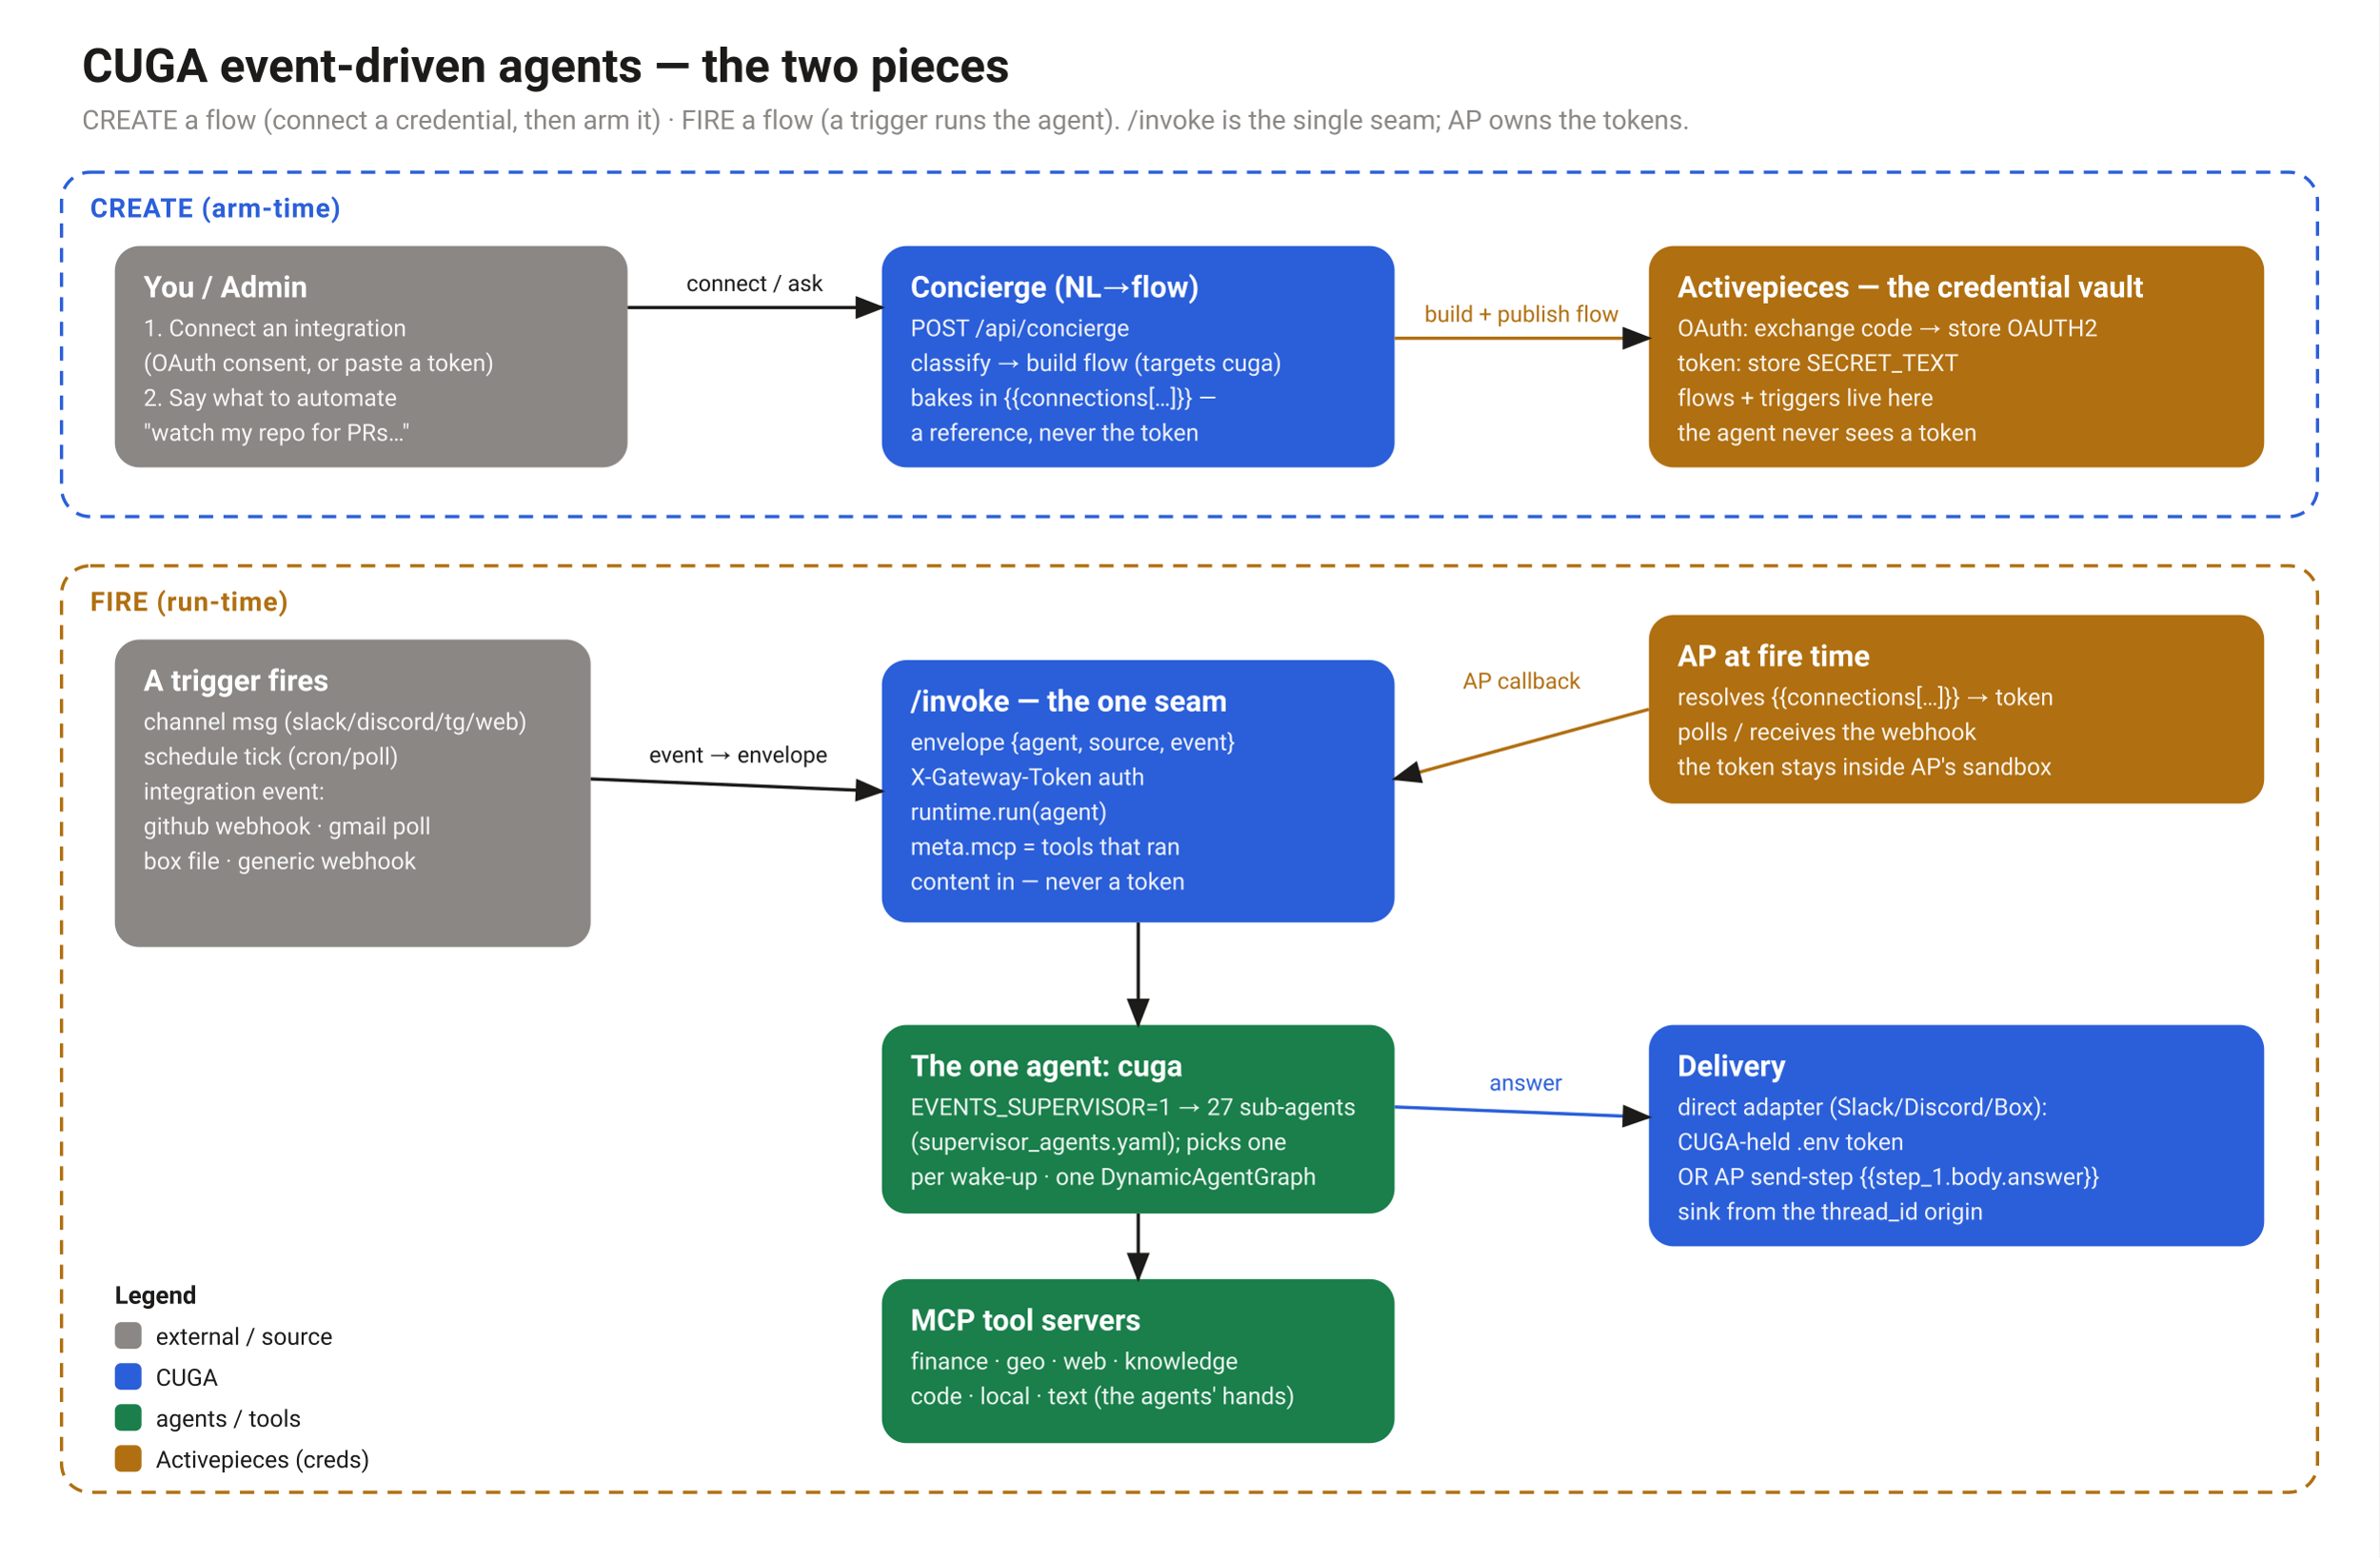
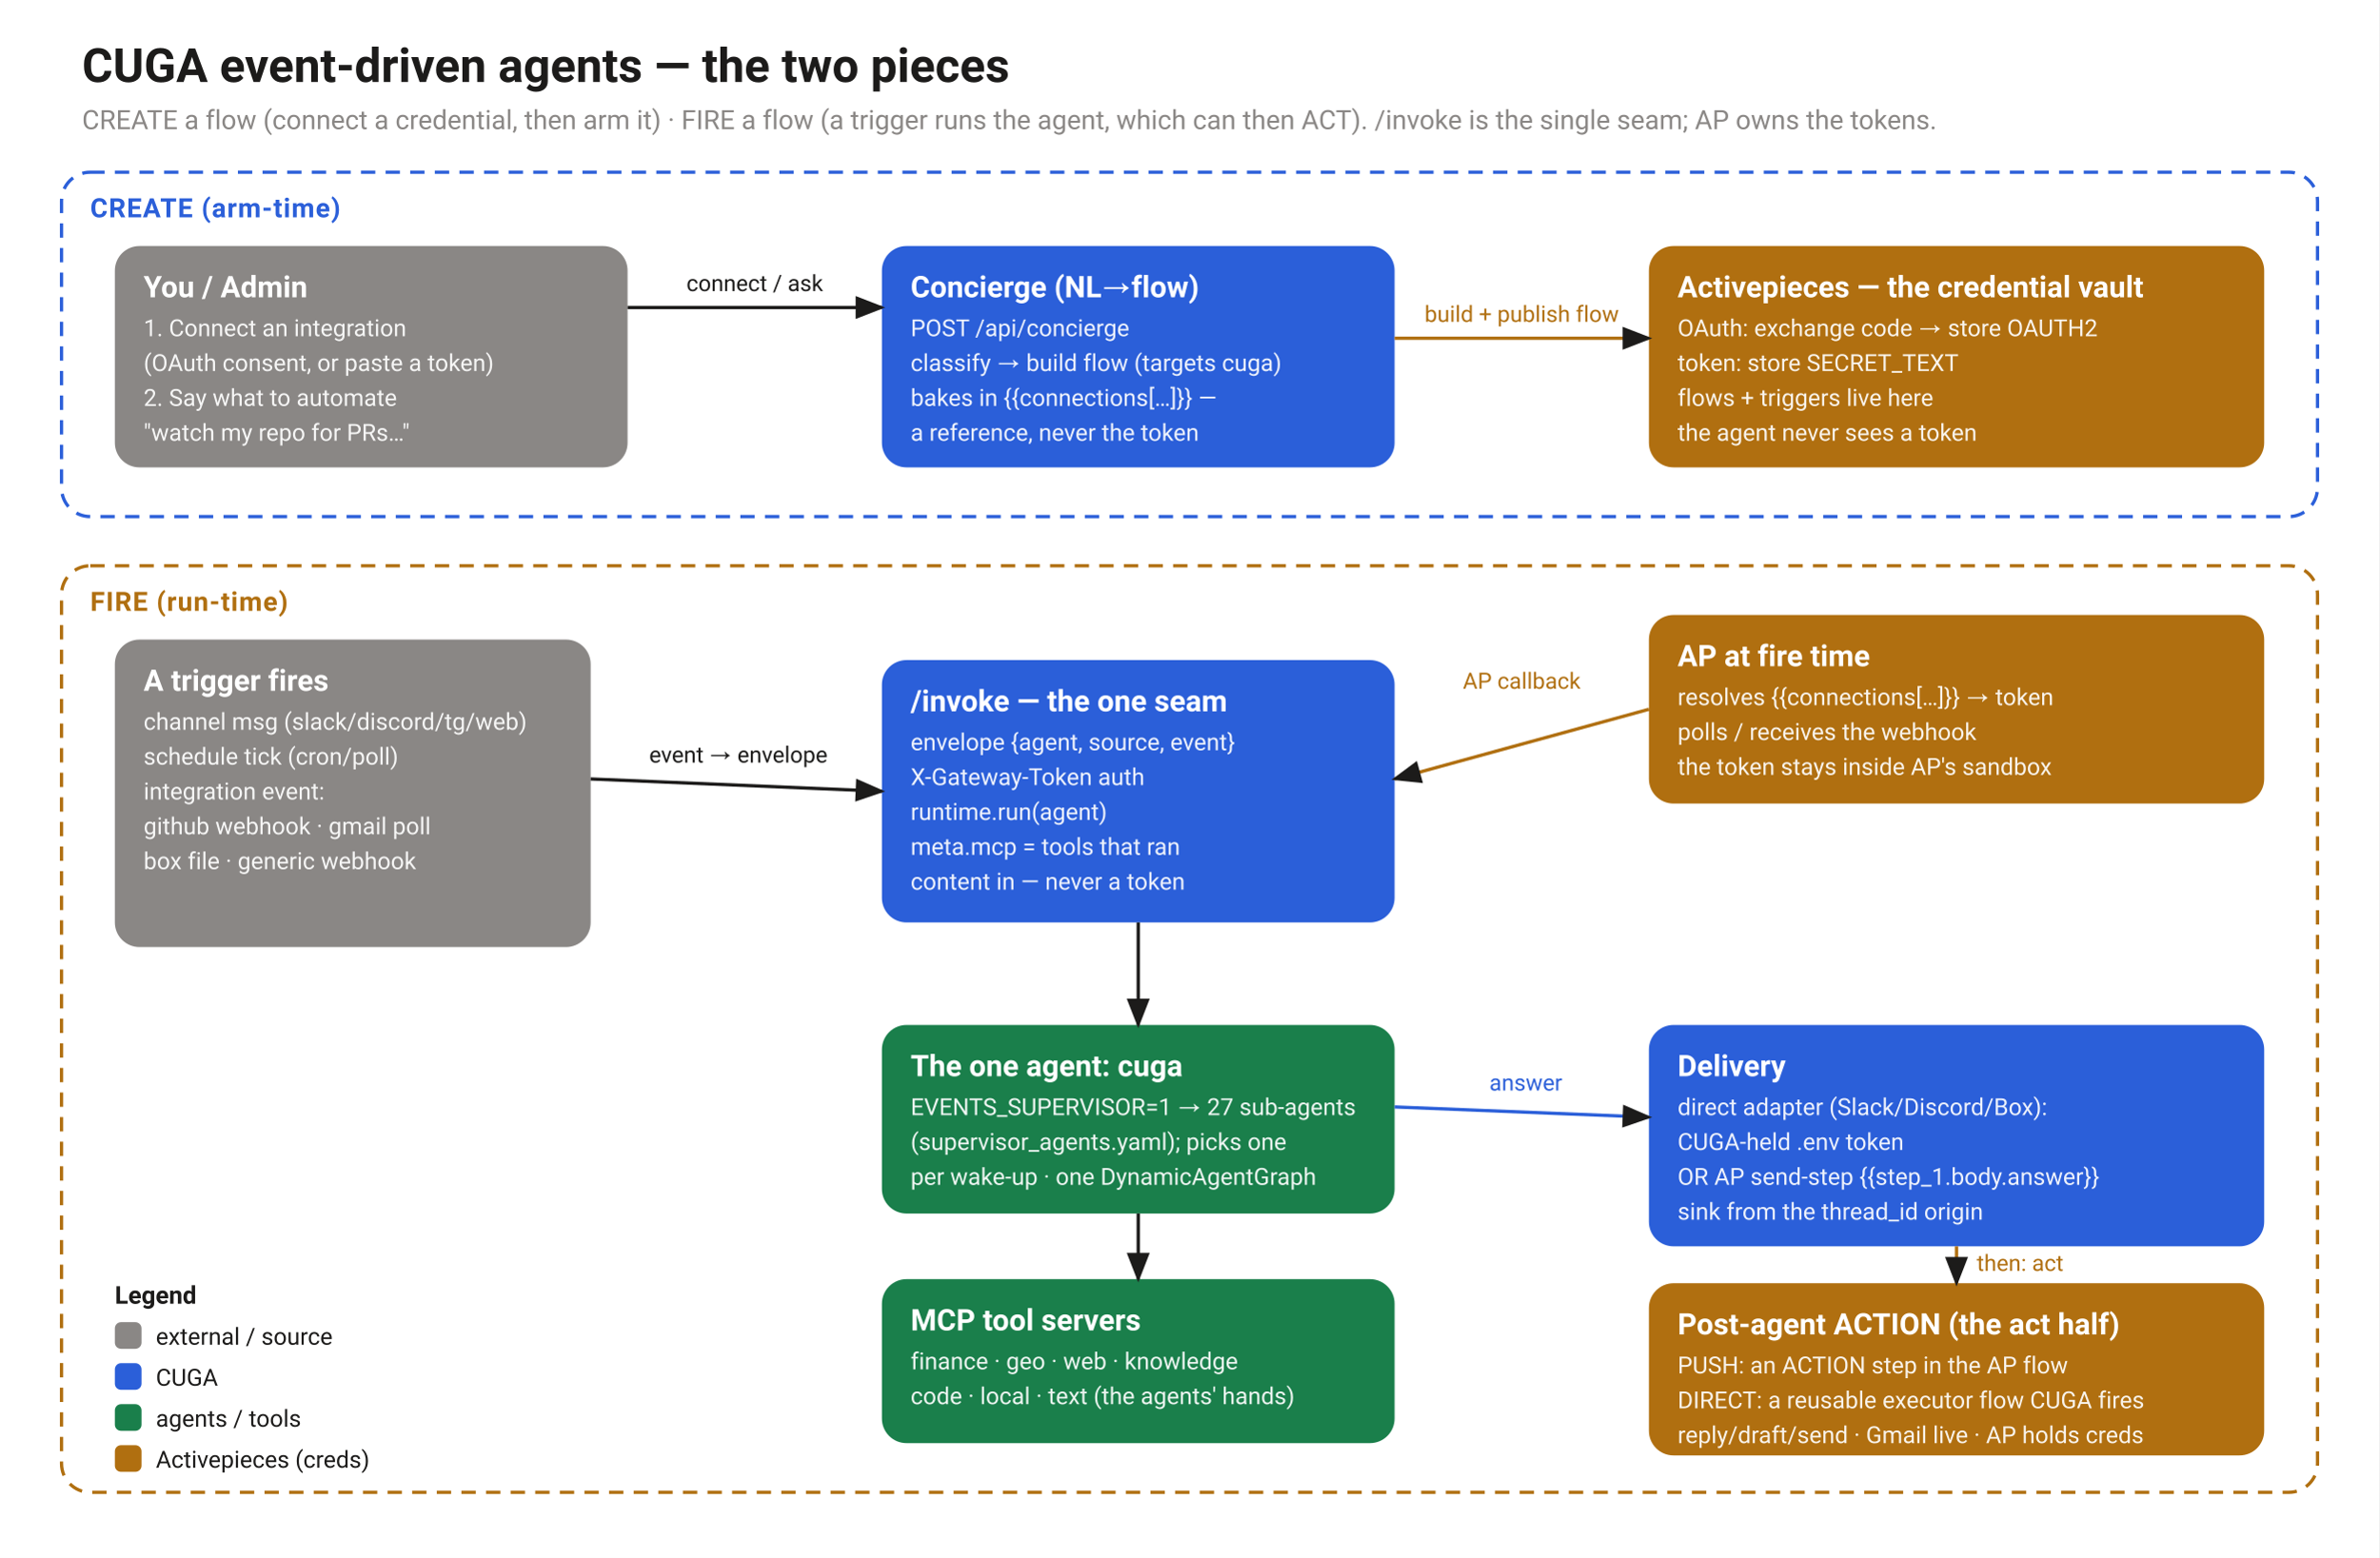
<svg xmlns="http://www.w3.org/2000/svg" width="1160" height="760" viewBox="0 0 1160 760" font-family="ui-sans-serif,-apple-system,Segoe UI,Roboto,Helvetica,Arial,sans-serif">
  <rect width="1160" height="760" fill="#ffffff" />
  <defs>
    <marker id="a" markerWidth="11" markerHeight="11" refX="8" refY="3.5" orient="auto">
      <path d="M0,0 L9,3.5 L0,7 Z" fill="#1c1b1a" />
    </marker>
  </defs>
  <text x="40" y="40" font-size="23" font-weight="700" fill="#1c1b1a">CUGA event-driven agents — the two pieces</text>
-   <text x="40" y="63" font-size="13" fill="#8a8785">CREATE a flow (connect a credential, then arm it) · FIRE a flow (a trigger runs the agent). /invoke is the single seam; AP owns the tokens.</text>
+   <text x="40" y="63" font-size="13" fill="#8a8785">CREATE a flow (connect a credential, then arm it) · FIRE a flow (a trigger runs the agent, which can then ACT). /invoke is the single seam; AP owns the tokens.</text>
  <rect x="30" y="84" width="1100" height="168" rx="14" fill="none" stroke="#2b5fd9" stroke-width="1.6" stroke-dasharray="7 5" />
  <text x="44" y="106" font-size="13" font-weight="700" fill="#2b5fd9" letter-spacing="0.5">CREATE  (arm-time)</text>
  <rect x="56" y="120" width="250" height="108" rx="12" fill="#8a8785" />
  <text x="70" y="145" font-size="14.5" font-weight="700" fill="#fff">You / Admin</text>
  <text x="70" y="164" font-size="11.5" fill="#fff" fill-opacity="0.92">1. Connect an integration</text>
  <text x="70" y="181" font-size="11.5" fill="#fff" fill-opacity="0.92">   (OAuth consent, or paste a token)</text>
  <text x="70" y="198" font-size="11.5" fill="#fff" fill-opacity="0.92">2. Say what to automate</text>
  <text x="70" y="215" font-size="11.5" fill="#fff" fill-opacity="0.92">   "watch my repo for PRs…"</text>
  <rect x="430" y="120" width="250" height="108" rx="12" fill="#2b5fd9" />
  <text x="444" y="145" font-size="14.5" font-weight="700" fill="#fff">Concierge (NL→flow)</text>
  <text x="444" y="164" font-size="11.5" fill="#fff" fill-opacity="0.92">POST /api/concierge</text>
  <text x="444" y="181" font-size="11.5" fill="#fff" fill-opacity="0.92">classify → build flow (targets cuga)</text>
  <text x="444" y="198" font-size="11.5" fill="#fff" fill-opacity="0.92">bakes in {{connections[…]}} —</text>
  <text x="444" y="215" font-size="11.5" fill="#fff" fill-opacity="0.92">a reference, never the token</text>
  <rect x="804" y="120" width="300" height="108" rx="12" fill="#b06f10" />
  <text x="818" y="145" font-size="14.5" font-weight="700" fill="#fff">Activepieces — the credential vault</text>
  <text x="818" y="164" font-size="11.5" fill="#fff" fill-opacity="0.92">OAuth: exchange code → store OAUTH2</text>
  <text x="818" y="181" font-size="11.5" fill="#fff" fill-opacity="0.92">token: store SECRET_TEXT</text>
  <text x="818" y="198" font-size="11.5" fill="#fff" fill-opacity="0.92">flows + triggers live here</text>
  <text x="818" y="215" font-size="11.5" fill="#fff" fill-opacity="0.92">the agent never sees a token</text>
  <line x1="306" y1="150" x2="430" y2="150" stroke="#1c1b1a" stroke-width="1.6" marker-end="url(#a)" />
  <text x="368" y="142" font-size="11" fill="#1c1b1a" text-anchor="middle">connect / ask</text>
  <line x1="680" y1="165" x2="804" y2="165" stroke="#b06f10" stroke-width="1.6" marker-end="url(#a)" />
  <text x="742" y="157" font-size="11" fill="#b06f10" text-anchor="middle">build + publish flow</text>
  <rect x="30" y="276" width="1100" height="452" rx="14" fill="none" stroke="#b06f10" stroke-width="1.6" stroke-dasharray="7 5" />
  <text x="44" y="298" font-size="13" font-weight="700" fill="#b06f10" letter-spacing="0.5">FIRE  (run-time)</text>
  <rect x="56" y="312" width="232" height="150" rx="12" fill="#8a8785" />
  <text x="70" y="337" font-size="14.5" font-weight="700" fill="#fff">A trigger fires</text>
  <text x="70" y="356" font-size="11.5" fill="#fff" fill-opacity="0.92">channel msg (slack/discord/tg/web)</text>
  <text x="70" y="373" font-size="11.5" fill="#fff" fill-opacity="0.92">schedule tick (cron/poll)</text>
  <text x="70" y="390" font-size="11.5" fill="#fff" fill-opacity="0.92">integration event:</text>
  <text x="70" y="407" font-size="11.5" fill="#fff" fill-opacity="0.92">  github webhook · gmail poll</text>
  <text x="70" y="424" font-size="11.5" fill="#fff" fill-opacity="0.92">  box file · generic webhook</text>
  <rect x="430" y="322" width="250" height="128" rx="12" fill="#2b5fd9" />
  <text x="444" y="347" font-size="14.5" font-weight="700" fill="#fff">/invoke — the one seam</text>
  <text x="444" y="366" font-size="11.5" fill="#fff" fill-opacity="0.92">envelope {agent, source, event}</text>
  <text x="444" y="383" font-size="11.5" fill="#fff" fill-opacity="0.92">X-Gateway-Token auth</text>
  <text x="444" y="400" font-size="11.5" fill="#fff" fill-opacity="0.92">runtime.run(agent)</text>
  <text x="444" y="417" font-size="11.5" fill="#fff" fill-opacity="0.92">meta.mcp = tools that ran</text>
  <text x="444" y="434" font-size="11.5" fill="#fff" fill-opacity="0.92">content in — never a token</text>
  <rect x="804" y="300" width="300" height="92" rx="12" fill="#b06f10" />
  <text x="818" y="325" font-size="14.5" font-weight="700" fill="#fff">AP at fire time</text>
  <text x="818" y="344" font-size="11.5" fill="#fff" fill-opacity="0.92">resolves {{connections[…]}} → token</text>
  <text x="818" y="361" font-size="11.5" fill="#fff" fill-opacity="0.92">polls / receives the webhook</text>
  <text x="818" y="378" font-size="11.5" fill="#fff" fill-opacity="0.92">the token stays inside AP's sandbox</text>
  <rect x="430" y="500" width="250" height="92" rx="12" fill="#1a7f4b" />
  <text x="444" y="525" font-size="14.5" font-weight="700" fill="#fff">The one agent: cuga</text>
  <text x="444" y="544" font-size="11.5" fill="#fff" fill-opacity="0.92">EVENTS_SUPERVISOR=1 → 27 sub-agents</text>
  <text x="444" y="561" font-size="11.5" fill="#fff" fill-opacity="0.92">(supervisor_agents.yaml); picks one</text>
  <text x="444" y="578" font-size="11.5" fill="#fff" fill-opacity="0.92">per wake-up · one DynamicAgentGraph</text>
  <rect x="430" y="624" width="250" height="80" rx="12" fill="#1a7f4b" />
  <text x="444" y="649" font-size="14.5" font-weight="700" fill="#fff">MCP tool servers</text>
  <text x="444" y="668" font-size="11.5" fill="#fff" fill-opacity="0.92">finance · geo · web · knowledge</text>
  <text x="444" y="685" font-size="11.5" fill="#fff" fill-opacity="0.92">code · local · text (the agents' hands)</text>
  <rect x="804" y="500" width="300" height="108" rx="12" fill="#2b5fd9" />
  <text x="818" y="525" font-size="14.5" font-weight="700" fill="#fff">Delivery</text>
  <text x="818" y="544" font-size="11.5" fill="#fff" fill-opacity="0.92">direct adapter (Slack/Discord/Box):</text>
  <text x="818" y="561" font-size="11.5" fill="#fff" fill-opacity="0.92">  CUGA-held .env token</text>
  <text x="818" y="578" font-size="11.5" fill="#fff" fill-opacity="0.92">OR AP send-step {{step_1.body.answer}}</text>
  <text x="818" y="595" font-size="11.5" fill="#fff" fill-opacity="0.92">sink from the thread_id origin</text>
+   <rect x="804" y="626" width="300" height="84" rx="12" fill="#b06f10" />
+   <text x="818" y="651" font-size="14.5" font-weight="700" fill="#fff">Post-agent ACTION  (the act half)</text>
+   <text x="818" y="670" font-size="11.5" fill="#fff" fill-opacity="0.92">PUSH: an ACTION step in the AP flow</text>
+   <text x="818" y="687" font-size="11.5" fill="#fff" fill-opacity="0.92">DIRECT: a reusable executor flow CUGA fires</text>
+   <text x="818" y="704" font-size="11.5" fill="#fff" fill-opacity="0.92">reply/draft/send · Gmail live · AP holds creds</text>
  <line x1="288" y1="380" x2="430" y2="386" stroke="#1c1b1a" stroke-width="1.6" marker-end="url(#a)" />
  <text x="360" y="372" font-size="11" fill="#1c1b1a" text-anchor="middle">event → envelope</text>
  <line x1="804" y1="346" x2="680" y2="380" stroke="#b06f10" stroke-width="1.6" marker-end="url(#a)" />
  <text x="742" y="336" font-size="11" fill="#b06f10" text-anchor="middle">AP callback</text>
  <line x1="555" y1="450" x2="555" y2="500" stroke="#1c1b1a" stroke-width="1.6" marker-end="url(#a)" />
  <line x1="555" y1="592" x2="555" y2="624" stroke="#1c1b1a" stroke-width="1.6" marker-end="url(#a)" />
  <line x1="680" y1="540" x2="804" y2="545" stroke="#2b5fd9" stroke-width="1.6" marker-end="url(#a)" />
  <text x="744" y="532" font-size="11" fill="#2b5fd9" text-anchor="middle">answer</text>
+   <line x1="954" y1="608" x2="954" y2="626" stroke="#b06f10" stroke-width="1.6" marker-end="url(#a)" />
+   <text x="985" y="620" font-size="11" fill="#b06f10" text-anchor="middle">then: act</text>
  <text x="56" y="636" font-size="12" font-weight="700" fill="#1c1b1a">Legend</text>
  <rect x="56" y="645" width="13" height="13" rx="3" fill="#8a8785" />
  <text x="76" y="656" font-size="11.5" fill="#1c1b1a">external / source</text>
  <rect x="56" y="665" width="13" height="13" rx="3" fill="#2b5fd9" />
  <text x="76" y="676" font-size="11.5" fill="#1c1b1a">CUGA</text>
  <rect x="56" y="685" width="13" height="13" rx="3" fill="#1a7f4b" />
  <text x="76" y="696" font-size="11.5" fill="#1c1b1a">agents / tools</text>
  <rect x="56" y="705" width="13" height="13" rx="3" fill="#b06f10" />
  <text x="76" y="716" font-size="11.5" fill="#1c1b1a">Activepieces (creds)</text>
</svg>
